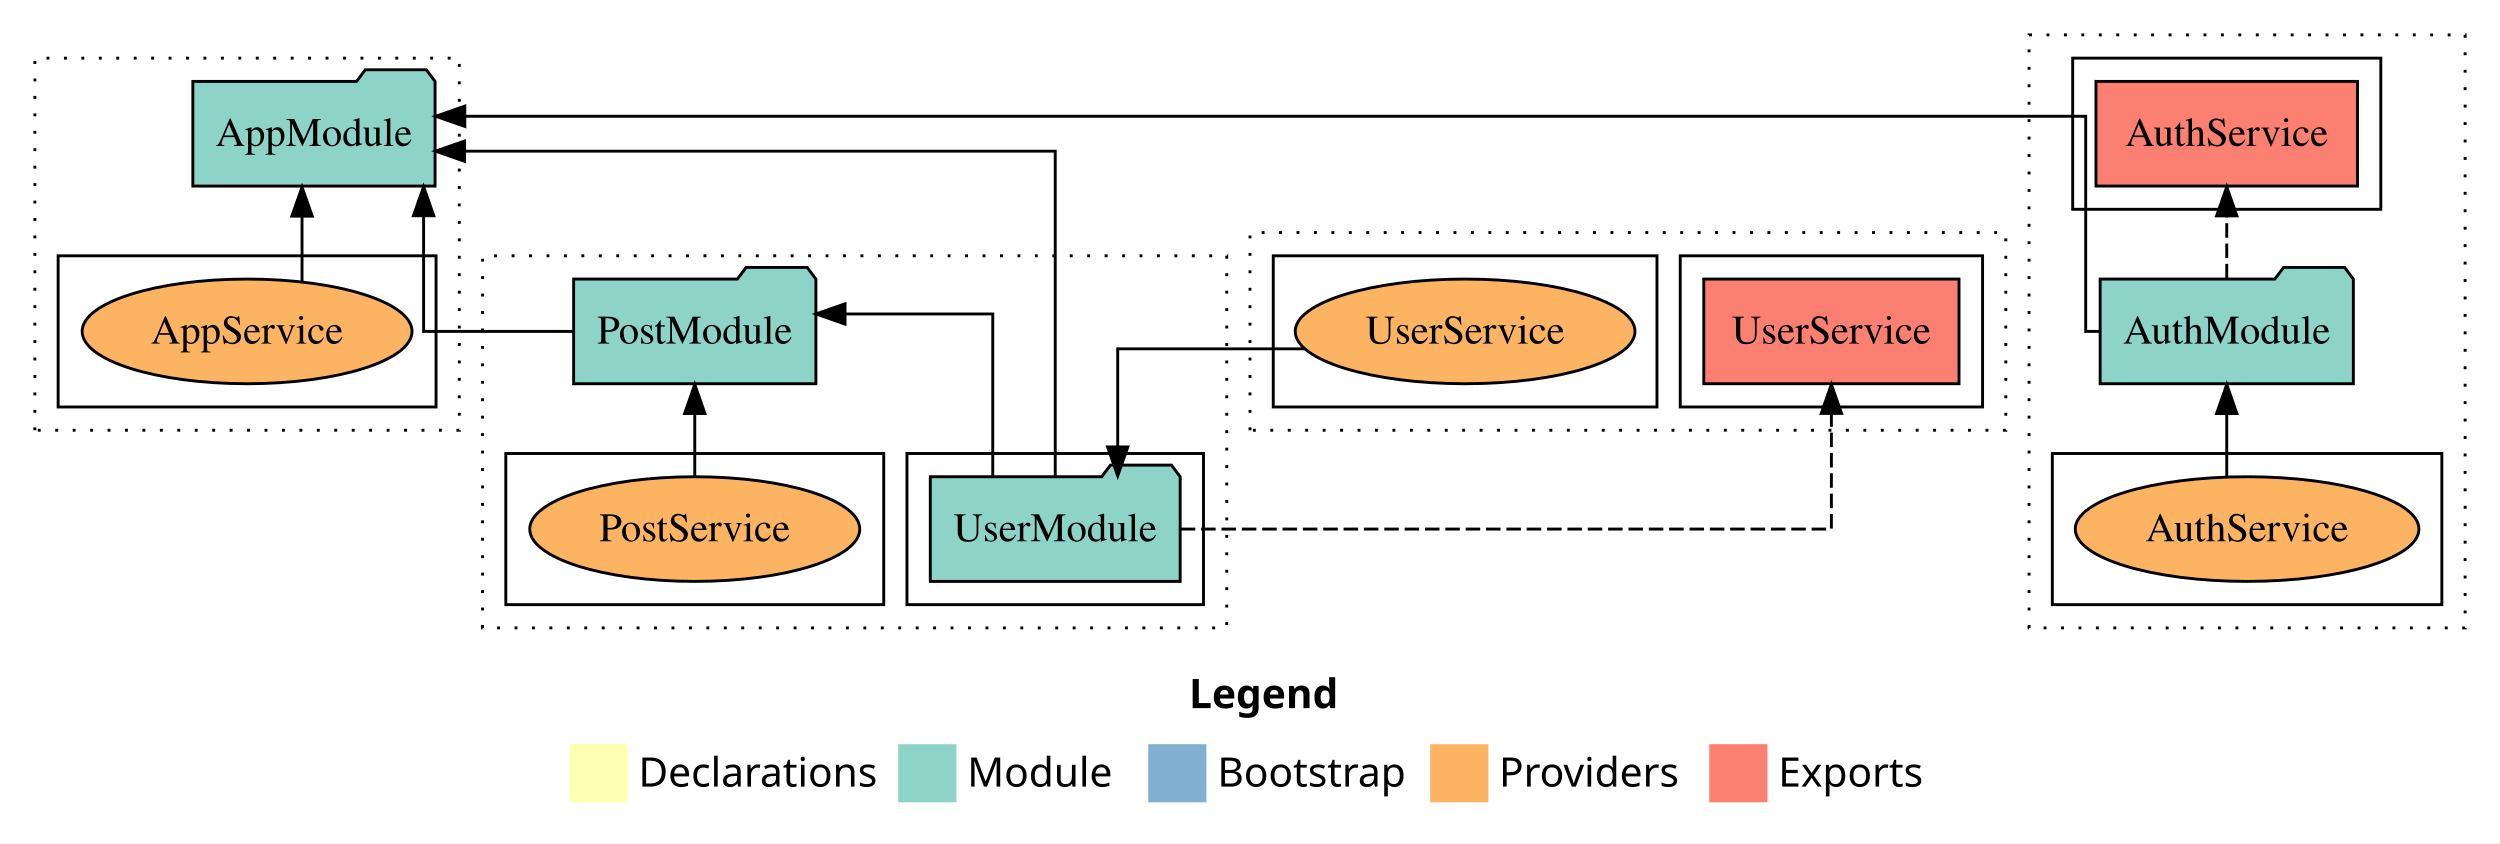
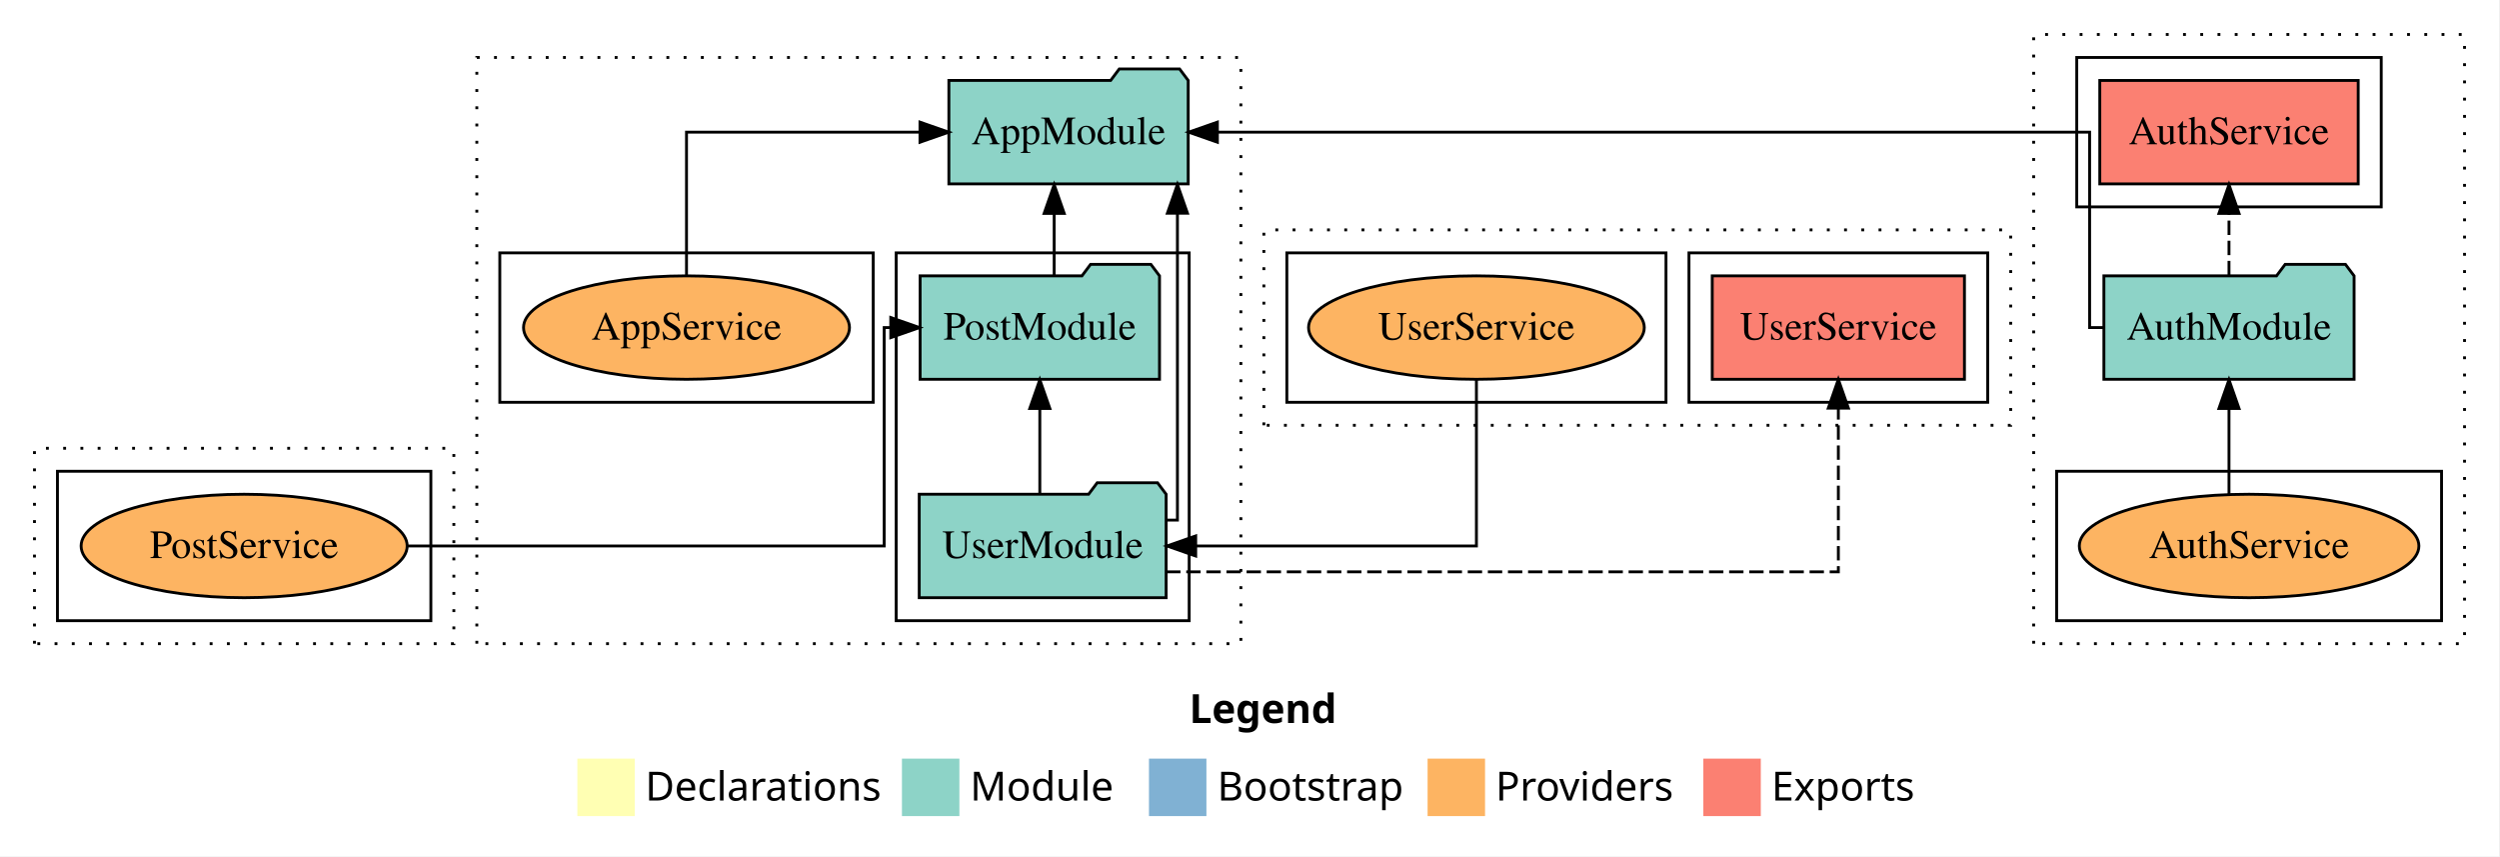
- <svg xmlns="http://www.w3.org/2000/svg" width="860pt" height="290pt" viewBox="0.00 0.00 860.00 290.00">
-   <g id="graph0" class="graph" transform="scale(1 1) rotate(0) translate(4 286)">
-     <polygon fill="white" stroke="transparent" points="-4,4 -4,-286 856,-286 856,4 -4,4" />
-     <text text-anchor="start" x="405.01" y="-42.4" font-family="Times-12" font-weight="bold" font-size="14.00">Legend</text>
-     <polygon fill="#ffffb3" stroke="transparent" points="192,-10 192,-30 212,-30 212,-10 192,-10" />
-     <text text-anchor="start" x="215.63" y="-15.4" font-family="Times-12" font-size="14.00">  Declarations</text>
-     <polygon fill="#8dd3c7" stroke="transparent" points="305,-10 305,-30 325,-30 325,-10 305,-10" />
-     <text text-anchor="start" x="328.73" y="-15.4" font-family="Times-12" font-size="14.00">  Module</text>
-     <polygon fill="#80b1d3" stroke="transparent" points="391,-10 391,-30 411,-30 411,-10 391,-10" />
-     <text text-anchor="start" x="414.78" y="-15.4" font-family="Times-12" font-size="14.00">  Bootstrap</text>
-     <polygon fill="#fdb462" stroke="transparent" points="488,-10 488,-30 508,-30 508,-10 488,-10" />
-     <text text-anchor="start" x="511.67" y="-15.4" font-family="Times-12" font-size="14.00">  Providers</text>
-     <polygon fill="#fb8072" stroke="transparent" points="584,-10 584,-30 604,-30 604,-10 584,-10" />
-     <text text-anchor="start" x="607.73" y="-15.4" font-family="Times-12" font-size="14.00">  Exports</text>
+ <svg xmlns="http://www.w3.org/2000/svg" width="870pt" height="298pt" viewBox="0.00 0.00 870.00 298.00">
+   <g id="graph0" class="graph" transform="scale(1 1) rotate(0) translate(4 294)">
+     <polygon fill="white" stroke="transparent" points="-4,4 -4,-294 866,-294 866,4 -4,4" />
+     <text text-anchor="start" x="410.01" y="-42.4" font-family="Times-12" font-weight="bold" font-size="14.00">Legend</text>
+     <polygon fill="#ffffb3" stroke="transparent" points="197,-10 197,-30 217,-30 217,-10 197,-10" />
+     <text text-anchor="start" x="220.63" y="-15.4" font-family="Times-12" font-size="14.00">  Declarations</text>
+     <polygon fill="#8dd3c7" stroke="transparent" points="310,-10 310,-30 330,-30 330,-10 310,-10" />
+     <text text-anchor="start" x="333.73" y="-15.4" font-family="Times-12" font-size="14.00">  Module</text>
+     <polygon fill="#80b1d3" stroke="transparent" points="396,-10 396,-30 416,-30 416,-10 396,-10" />
+     <text text-anchor="start" x="419.78" y="-15.4" font-family="Times-12" font-size="14.00">  Bootstrap</text>
+     <polygon fill="#fdb462" stroke="transparent" points="493,-10 493,-30 513,-30 513,-10 493,-10" />
+     <text text-anchor="start" x="516.67" y="-15.4" font-family="Times-12" font-size="14.00">  Providers</text>
+     <polygon fill="#fb8072" stroke="transparent" points="589,-10 589,-30 609,-30 609,-10 589,-10" />
+     <text text-anchor="start" x="612.73" y="-15.4" font-family="Times-12" font-size="14.00">  Exports</text>
    <g id="clust7" class="cluster">
-       <polygon fill="none" stroke="black" stroke-dasharray="1,5" points="694,-70 694,-274 844,-274 844,-70 694,-70" />
+       <polygon fill="none" stroke="black" stroke-dasharray="1,5" points="704,-70 704,-282 854,-282 854,-70 704,-70" />
    </g>
    <g id="clust12" class="cluster">
-       <polygon fill="none" stroke="black" points="702,-78 702,-130 836,-130 836,-78 702,-78" />
+       <polygon fill="none" stroke="black" points="712,-78 712,-130 846,-130 846,-78 712,-78" />
    </g>
    <g id="clust10" class="cluster">
-       <polygon fill="none" stroke="black" points="709,-214 709,-266 815,-266 815,-214 709,-214" />
+       <polygon fill="none" stroke="black" points="719,-222 719,-274 825,-274 825,-222 719,-222" />
+     </g>
+     <g id="clust1" class="cluster">
+       <polygon fill="none" stroke="black" stroke-dasharray="1,5" points="162,-70 162,-274 428,-274 428,-70 162,-70" />
+     </g>
+     <g id="clust3" class="cluster">
+       <polygon fill="none" stroke="black" points="308,-78 308,-206 410,-206 410,-78 308,-78" />
+     </g>
+     <g id="clust6" class="cluster">
+       <polygon fill="none" stroke="black" points="170,-154 170,-206 300,-206 300,-154 170,-154" />
    </g>
    <g id="clust13" class="cluster">
-       <polygon fill="none" stroke="black" stroke-dasharray="1,5" points="162,-70 162,-198 418,-198 418,-70 162,-70" />
+       <polygon fill="none" stroke="black" stroke-dasharray="1,5" points="8,-70 8,-138 154,-138 154,-70 8,-70" />
    </g>
    <g id="clust18" class="cluster">
-       <polygon fill="none" stroke="black" points="170,-78 170,-130 300,-130 300,-78 170,-78" />
-     </g>
-     <g id="clust15" class="cluster">
-       <polygon fill="none" stroke="black" points="308,-78 308,-130 410,-130 410,-78 308,-78" />
+       <polygon fill="none" stroke="black" points="16,-78 16,-130 146,-130 146,-78 16,-78" />
    </g>
    <g id="clust19" class="cluster">
-       <polygon fill="none" stroke="black" stroke-dasharray="1,5" points="426,-138 426,-206 686,-206 686,-138 426,-138" />
+       <polygon fill="none" stroke="black" stroke-dasharray="1,5" points="436,-146 436,-214 696,-214 696,-146 436,-146" />
    </g>
    <g id="clust22" class="cluster">
-       <polygon fill="none" stroke="black" points="574,-146 574,-198 678,-198 678,-146 574,-146" />
+       <polygon fill="none" stroke="black" points="584,-154 584,-206 688,-206 688,-154 584,-154" />
    </g>
    <g id="clust24" class="cluster">
-       <polygon fill="none" stroke="black" points="434,-146 434,-198 566,-198 566,-146 434,-146" />
-     </g>
-     <g id="clust1" class="cluster">
-       <polygon fill="none" stroke="black" stroke-dasharray="1,5" points="8,-138 8,-266 154,-266 154,-138 8,-138" />
-     </g>
-     <g id="clust6" class="cluster">
-       <polygon fill="none" stroke="black" points="16,-146 16,-198 146,-198 146,-146 16,-146" />
+       <polygon fill="none" stroke="black" points="444,-154 444,-206 576,-206 576,-154 444,-154" />
    </g>
    <g id="node1" class="node">
-       <polygon fill="#8dd3c7" stroke="black" points="805.55,-190 802.55,-194 781.55,-194 778.55,-190 718.45,-190 718.45,-154 805.55,-154 805.55,-190" />
-       <text text-anchor="middle" x="762" y="-167.8" font-family="Times,serif" font-size="14.00">AuthModule</text>
+       <polygon fill="#8dd3c7" stroke="black" points="815.55,-198 812.55,-202 791.55,-202 788.55,-198 728.45,-198 728.45,-162 815.55,-162 815.55,-198" />
+       <text text-anchor="middle" x="772" y="-175.8" font-family="Times,serif" font-size="14.00">AuthModule</text>
    </g>
    <g id="node4" class="node">
-       <polygon fill="#8dd3c7" stroke="black" points="145.66,-258 142.66,-262 121.66,-262 118.66,-258 62.34,-258 62.34,-222 145.66,-222 145.66,-258" />
-       <text text-anchor="middle" x="104" y="-235.8" font-family="Times,serif" font-size="14.00">AppModule</text>
+       <polygon fill="#8dd3c7" stroke="black" points="409.66,-266 406.66,-270 385.66,-270 382.66,-266 326.34,-266 326.34,-230 409.66,-230 409.66,-266" />
+       <text text-anchor="middle" x="368" y="-243.8" font-family="Times,serif" font-size="14.00">AppModule</text>
    </g>
    <g id="edge1" class="edge">
-       <path fill="none" stroke="black" d="M718.31,-172C715.33,-172 713.48,-172 713.48,-172 713.48,-172 713.48,-246 713.48,-246 713.48,-246 155.89,-246 155.89,-246" />
-       <polygon fill="black" stroke="black" points="155.89,-242.5 145.89,-246 155.89,-249.5 155.89,-242.5" />
+       <path fill="none" stroke="black" d="M728.31,-180C725.33,-180 723.48,-180 723.48,-180 723.48,-180 723.48,-248 723.48,-248 723.48,-248 419.82,-248 419.82,-248" />
+       <polygon fill="black" stroke="black" points="419.82,-244.5 409.82,-248 419.82,-251.5 419.82,-244.5" />
    </g>
    <g id="node6" class="node">
-       <polygon fill="#fb8072" stroke="black" points="806.98,-258 717.02,-258 717.02,-222 806.98,-222 806.98,-258" />
-       <text text-anchor="middle" x="762" y="-235.8" font-family="Times,serif" font-size="14.00">AuthService </text>
+       <polygon fill="#fb8072" stroke="black" points="816.98,-266 727.02,-266 727.02,-230 816.98,-230 816.98,-266" />
+       <text text-anchor="middle" x="772" y="-243.8" font-family="Times,serif" font-size="14.00">AuthService </text>
    </g>
    <g id="edge5" class="edge">
-       <path fill="none" stroke="black" stroke-dasharray="5,2" d="M762,-190.22C762,-190.22 762,-211.73 762,-211.73" />
-       <polygon fill="black" stroke="black" points="758.5,-211.73 762,-221.73 765.5,-211.73 758.5,-211.73" />
+       <path fill="none" stroke="black" stroke-dasharray="5,2" d="M772,-198.22C772,-198.22 772,-219.73 772,-219.73" />
+       <polygon fill="black" stroke="black" points="768.5,-219.73 772,-229.73 775.5,-219.73 768.5,-219.73" />
    </g>
    <g id="node2" class="node">
-       <polygon fill="#8dd3c7" stroke="black" points="276.67,-190 273.67,-194 252.67,-194 249.67,-190 193.33,-190 193.33,-154 276.67,-154 276.67,-190" />
-       <text text-anchor="middle" x="235" y="-167.8" font-family="Times,serif" font-size="14.00">PostModule</text>
+       <polygon fill="#8dd3c7" stroke="black" points="399.67,-198 396.67,-202 375.67,-202 372.67,-198 316.33,-198 316.33,-162 399.67,-162 399.67,-198" />
+       <text text-anchor="middle" x="358" y="-175.8" font-family="Times,serif" font-size="14.00">PostModule</text>
    </g>
    <g id="edge2" class="edge">
-       <path fill="none" stroke="black" d="M193.27,-172C168.44,-172 141.72,-172 141.72,-172 141.72,-172 141.72,-211.78 141.72,-211.78" />
-       <polygon fill="black" stroke="black" points="138.22,-211.78 141.72,-221.78 145.22,-211.78 138.22,-211.78" />
+       <path fill="none" stroke="black" d="M363,-198.22C363,-198.22 363,-219.73 363,-219.73" />
+       <polygon fill="black" stroke="black" points="359.5,-219.73 363,-229.73 366.5,-219.73 359.5,-219.73" />
    </g>
    <g id="node3" class="node">
      <polygon fill="#8dd3c7" stroke="black" points="401.98,-122 398.98,-126 377.98,-126 374.98,-122 316.02,-122 316.02,-86 401.98,-86 401.98,-122" />
      <text text-anchor="middle" x="359" y="-99.8" font-family="Times,serif" font-size="14.00">UserModule</text>
    </g>
    <g id="edge7" class="edge">
-       <path fill="none" stroke="black" d="M337.51,-122.29C337.51,-144.21 337.51,-178 337.51,-178 337.51,-178 286.69,-178 286.69,-178" />
-       <polygon fill="black" stroke="black" points="286.69,-174.5 276.69,-178 286.69,-181.5 286.69,-174.5" />
+       <path fill="none" stroke="black" d="M358,-122.01C358,-122.01 358,-151.85 358,-151.85" />
+       <polygon fill="black" stroke="black" points="354.5,-151.85 358,-161.85 361.5,-151.85 354.5,-151.85" />
    </g>
    <g id="edge3" class="edge">
-       <path fill="none" stroke="black" d="M359,-122.08C359,-157.8 359,-234 359,-234 359,-234 155.82,-234 155.82,-234" />
-       <polygon fill="black" stroke="black" points="155.82,-230.5 145.82,-234 155.82,-237.5 155.82,-230.5" />
+       <path fill="none" stroke="black" d="M402.23,-113C404.52,-113 405.91,-113 405.91,-113 405.91,-113 405.91,-219.79 405.91,-219.79" />
+       <polygon fill="black" stroke="black" points="402.41,-219.79 405.91,-229.79 409.41,-219.79 402.41,-219.79" />
    </g>
    <g id="node9" class="node">
-       <polygon fill="#fb8072" stroke="black" points="669.9,-190 582.1,-190 582.1,-154 669.9,-154 669.9,-190" />
-       <text text-anchor="middle" x="626" y="-167.8" font-family="Times,serif" font-size="14.00">UserService </text>
+       <polygon fill="#fb8072" stroke="black" points="679.9,-198 592.1,-198 592.1,-162 679.9,-162 679.9,-198" />
+       <text text-anchor="middle" x="636" y="-175.8" font-family="Times,serif" font-size="14.00">UserService </text>
    </g>
    <g id="edge9" class="edge">
-       <path fill="none" stroke="black" stroke-dasharray="5,2" d="M402.19,-104C477.76,-104 626,-104 626,-104 626,-104 626,-143.78 626,-143.78" />
-       <polygon fill="black" stroke="black" points="622.5,-143.78 626,-153.78 629.5,-143.78 622.5,-143.78" />
+       <path fill="none" stroke="black" stroke-dasharray="5,2" d="M401.98,-95C479.78,-95 636,-95 636,-95 636,-95 636,-151.97 636,-151.97" />
+       <polygon fill="black" stroke="black" points="632.5,-151.97 636,-161.97 639.5,-151.97 632.5,-151.97" />
    </g>
    <g id="node5" class="node">
-       <ellipse fill="#fdb462" stroke="black" cx="81" cy="-172" rx="56.74" ry="18" />
-       <text text-anchor="middle" x="81" y="-167.8" font-family="Times,serif" font-size="14.00">AppService</text>
+       <ellipse fill="#fdb462" stroke="black" cx="235" cy="-180" rx="56.74" ry="18" />
+       <text text-anchor="middle" x="235" y="-175.8" font-family="Times,serif" font-size="14.00">AppService</text>
    </g>
    <g id="edge4" class="edge">
-       <path fill="none" stroke="black" d="M99.9,-189.16C99.9,-189.16 99.9,-211.65 99.9,-211.65" />
-       <polygon fill="black" stroke="black" points="96.4,-211.65 99.9,-221.65 103.4,-211.65 96.4,-211.65" />
+       <path fill="none" stroke="black" d="M235,-198.22C235,-218.37 235,-248 235,-248 235,-248 316.28,-248 316.28,-248" />
+       <polygon fill="black" stroke="black" points="316.28,-251.5 326.28,-248 316.28,-244.5 316.28,-251.5" />
    </g>
    <g id="node7" class="node">
-       <ellipse fill="#fdb462" stroke="black" cx="769" cy="-104" rx="59.11" ry="18" />
-       <text text-anchor="middle" x="769" y="-99.8" font-family="Times,serif" font-size="14.00">AuthService</text>
+       <ellipse fill="#fdb462" stroke="black" cx="779" cy="-104" rx="59.11" ry="18" />
+       <text text-anchor="middle" x="779" y="-99.8" font-family="Times,serif" font-size="14.00">AuthService</text>
    </g>
    <g id="edge6" class="edge">
-       <path fill="none" stroke="black" d="M762,-122.22C762,-122.22 762,-143.73 762,-143.73" />
-       <polygon fill="black" stroke="black" points="758.5,-143.73 762,-153.73 765.5,-143.73 758.5,-143.73" />
+       <path fill="none" stroke="black" d="M772,-122.01C772,-122.01 772,-151.85 772,-151.85" />
+       <polygon fill="black" stroke="black" points="768.5,-151.85 772,-161.85 775.5,-151.85 768.5,-151.85" />
    </g>
    <g id="node8" class="node">
-       <ellipse fill="#fdb462" stroke="black" cx="235" cy="-104" rx="56.76" ry="18" />
-       <text text-anchor="middle" x="235" y="-99.8" font-family="Times,serif" font-size="14.00">PostService</text>
+       <ellipse fill="#fdb462" stroke="black" cx="81" cy="-104" rx="56.76" ry="18" />
+       <text text-anchor="middle" x="81" y="-99.8" font-family="Times,serif" font-size="14.00">PostService</text>
    </g>
    <g id="edge8" class="edge">
-       <path fill="none" stroke="black" d="M235,-122.22C235,-122.22 235,-143.73 235,-143.73" />
-       <polygon fill="black" stroke="black" points="231.5,-143.73 235,-153.73 238.5,-143.73 231.5,-143.73" />
+       <path fill="none" stroke="black" d="M137.8,-104C203.82,-104 303.82,-104 303.82,-104 303.82,-104 303.82,-180 303.82,-180 303.82,-180 306.11,-180 306.11,-180" />
+       <polygon fill="black" stroke="black" points="306.11,-183.5 316.11,-180 306.11,-176.5 306.11,-183.5" />
    </g>
    <g id="node10" class="node">
-       <ellipse fill="#fdb462" stroke="black" cx="500" cy="-172" rx="58.44" ry="18" />
-       <text text-anchor="middle" x="500" y="-167.8" font-family="Times,serif" font-size="14.00">UserService</text>
+       <ellipse fill="#fdb462" stroke="black" cx="510" cy="-180" rx="58.44" ry="18" />
+       <text text-anchor="middle" x="510" y="-175.8" font-family="Times,serif" font-size="14.00">UserService</text>
    </g>
    <g id="edge10" class="edge">
-       <path fill="none" stroke="black" d="M444.79,-166C413.48,-166 380.49,-166 380.49,-166 380.49,-166 380.49,-132.27 380.49,-132.27" />
-       <polygon fill="black" stroke="black" points="383.99,-132.27 380.49,-122.27 376.99,-132.27 383.99,-132.27" />
+       <path fill="none" stroke="black" d="M510,-161.99C510,-139.51 510,-104 510,-104 510,-104 412.27,-104 412.27,-104" />
+       <polygon fill="black" stroke="black" points="412.27,-100.5 402.27,-104 412.27,-107.5 412.27,-100.5" />
    </g>
  </g>
</svg>
